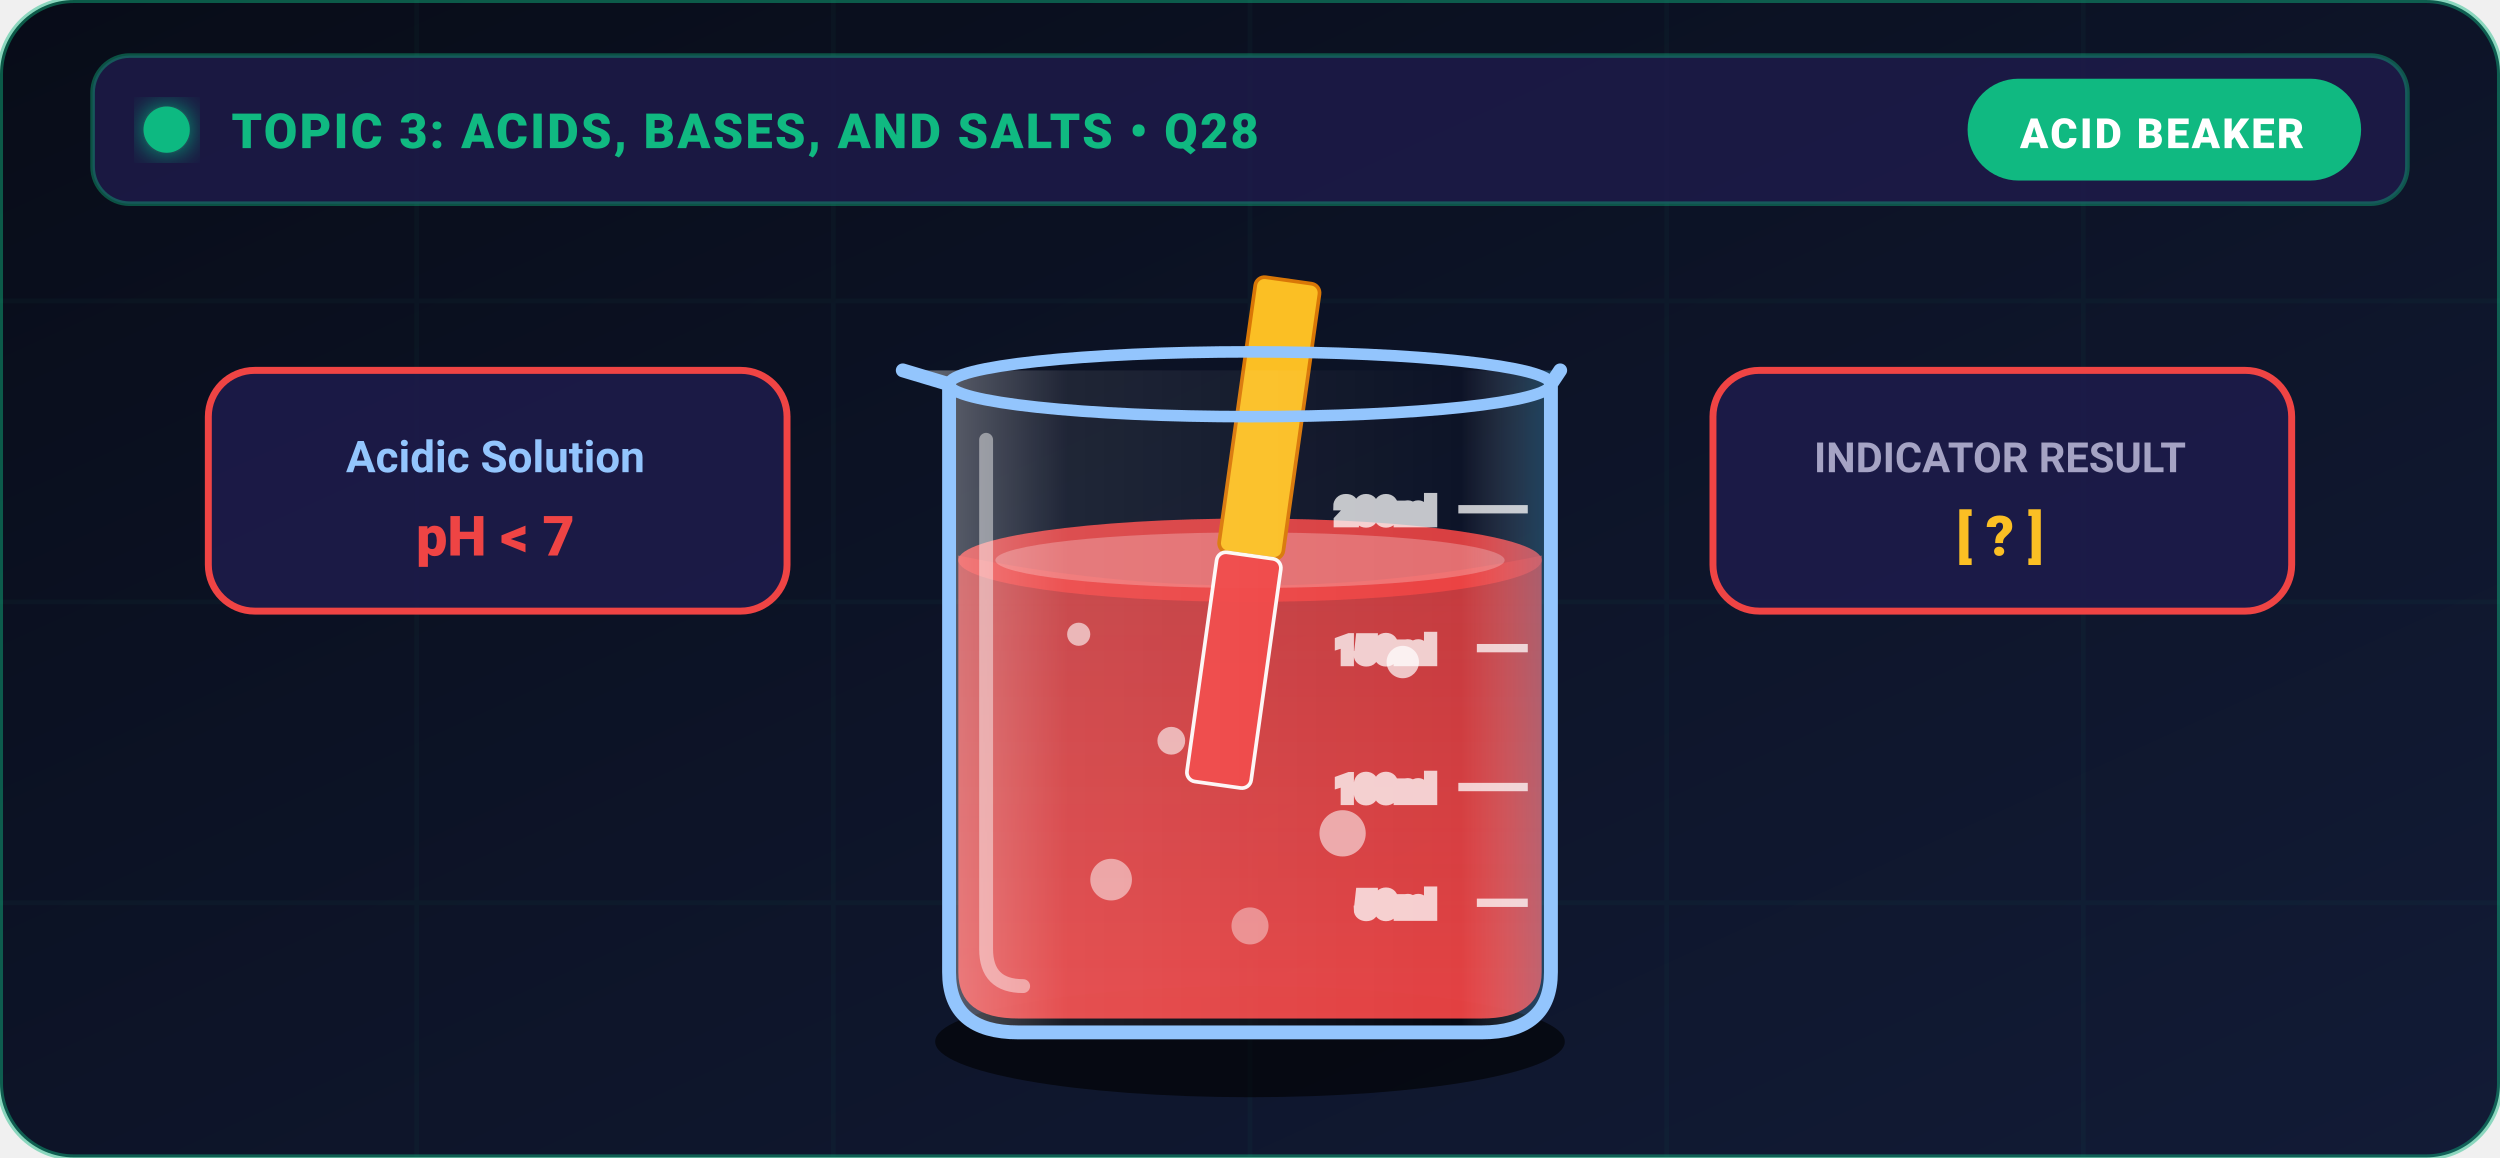
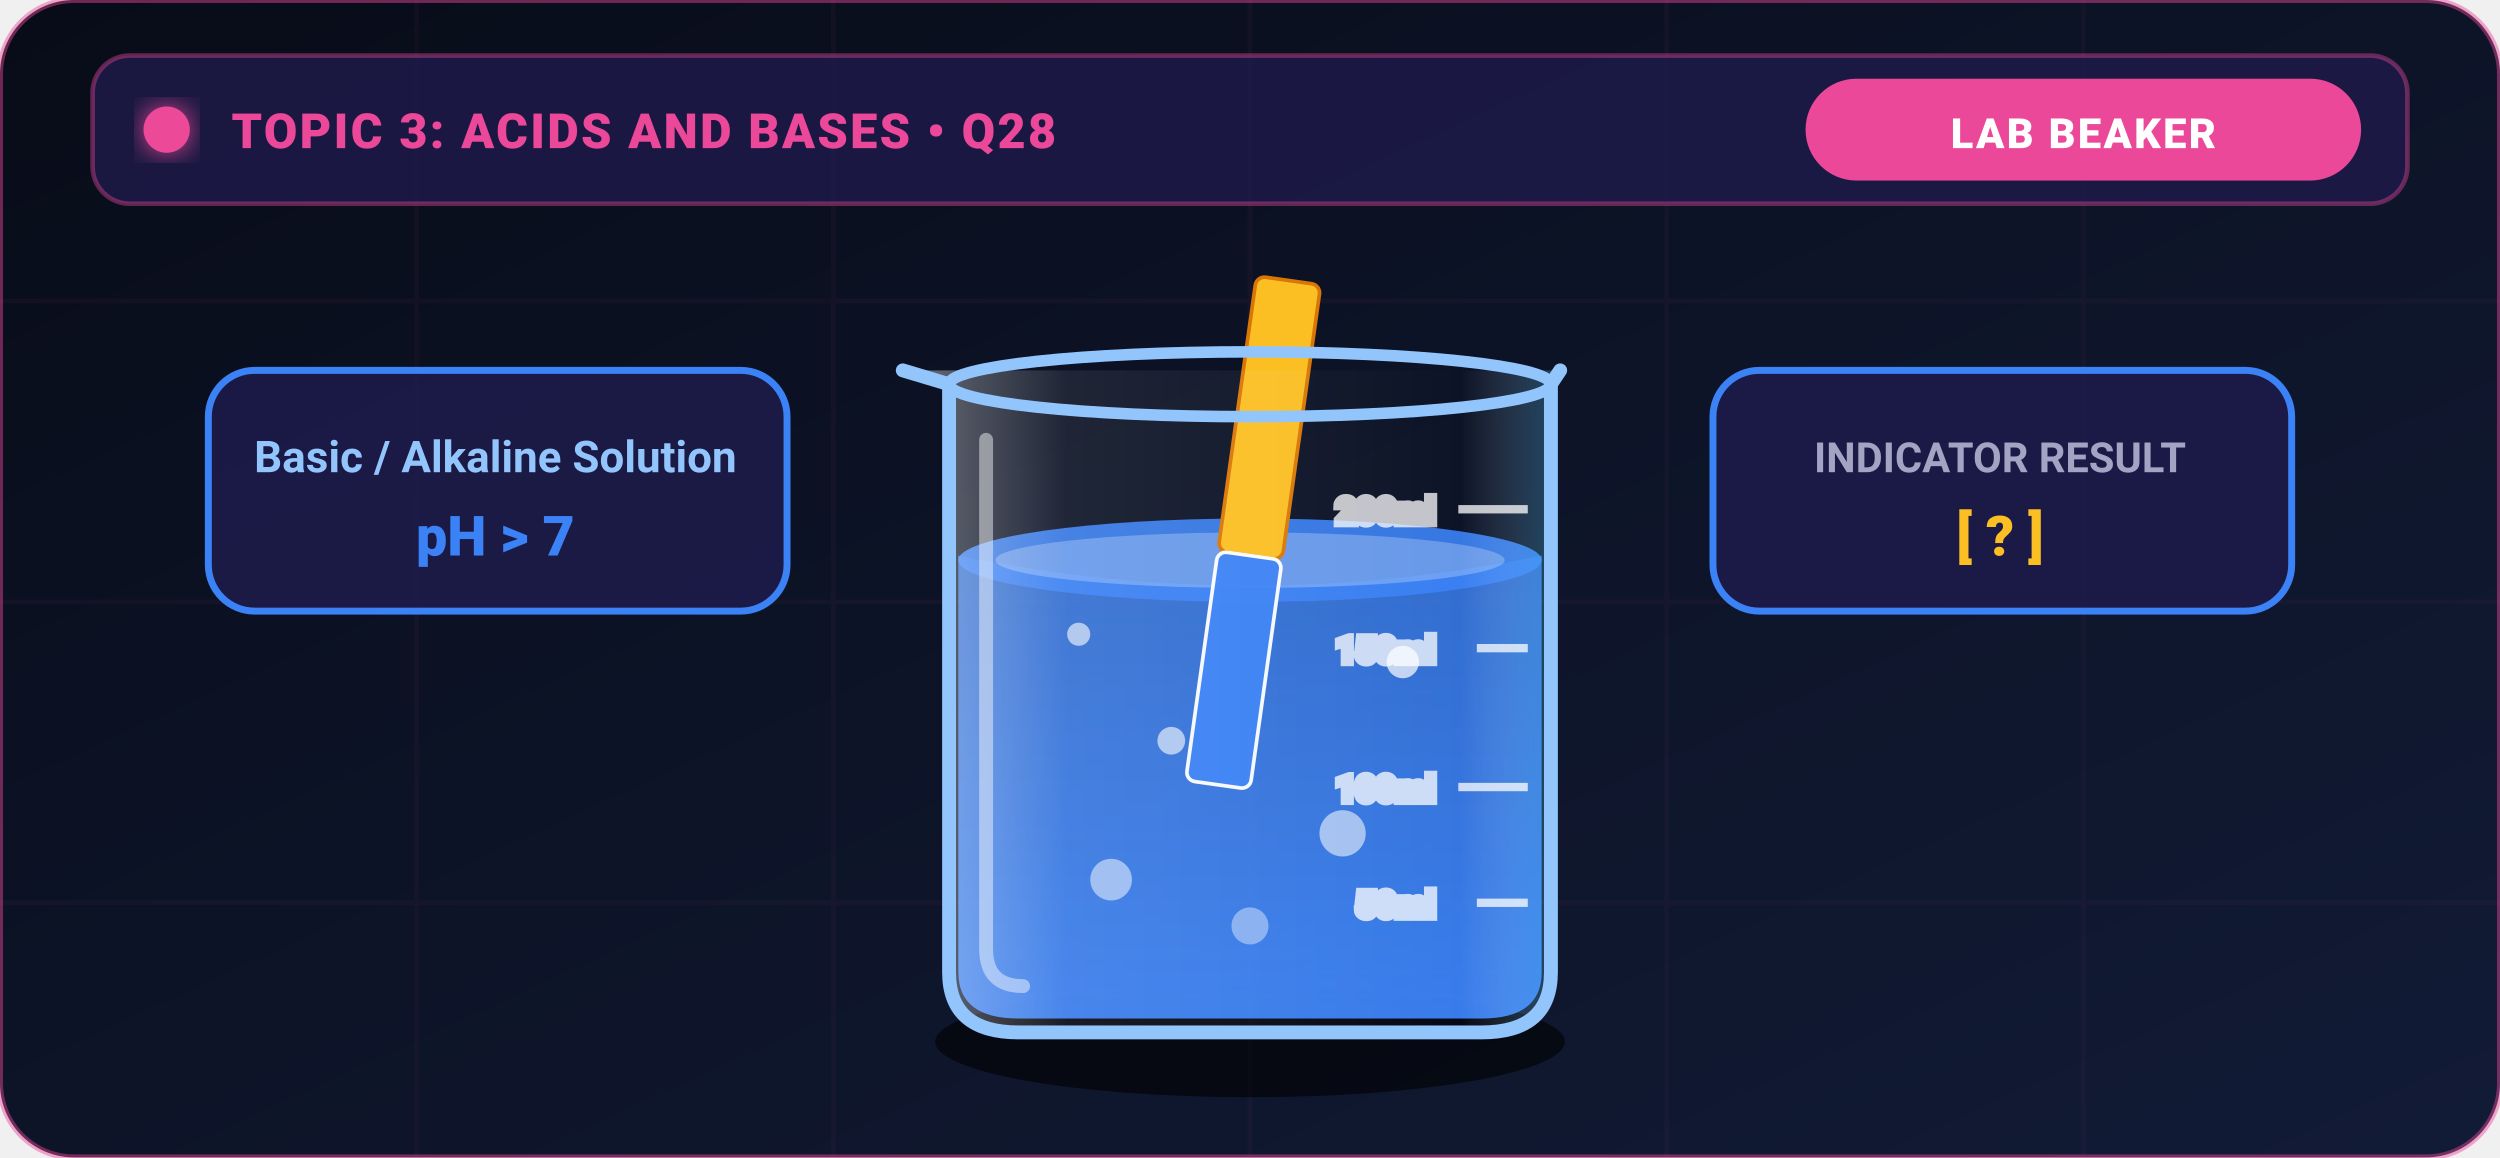
<svg xmlns="http://www.w3.org/2000/svg" viewBox="0 0 540 250" width="100%" height="100%">
  <defs>
    <linearGradient id="bg_t3_28" x1="0%" y1="0%" x2="100%" y2="100%">
      <stop offset="0%" stop-color="#080c18" />
      <stop offset="50%" stop-color="#0d1428" />
      <stop offset="100%" stop-color="#121b36" />
    </linearGradient>
    <filter id="glow_t3_28" x="-20%" y="-20%" width="140%" height="140%">
      <feGaussianBlur stdDeviation="3" result="blur" />
      <feComposite in="SourceGraphic" in2="blur" operator="over" />
    </filter>
  </defs>
-   <rect width="540" height="250" rx="16" fill="url(#bg_t3_28)" stroke="#10b981" stroke-width="1.3" stroke-opacity="0.45" />
-   <g opacity="0.04" stroke="#10b981" stroke-width="1">
+   <rect width="540" height="250" rx="16" fill="url(#bg_t3_28)" stroke="#ec4899" stroke-width="1.3" stroke-opacity="0.45" />
+   <g opacity="0.04" stroke="#ec4899" stroke-width="1">
    <line x1="90" y1="0" x2="90" y2="250" />
    <line x1="180" y1="0" x2="180" y2="250" />
    <line x1="270" y1="0" x2="270" y2="250" />
    <line x1="360" y1="0" x2="360" y2="250" />
    <line x1="450" y1="0" x2="450" y2="250" />
    <line x1="0" y1="65" x2="540" y2="65" />
    <line x1="0" y1="130" x2="540" y2="130" />
    <line x1="0" y1="195" x2="540" y2="195" />
  </g>
-   <rect x="20" y="12" width="500" height="32" rx="8" fill="#1e1b4b" fill-opacity="0.8" stroke="#10b981" stroke-width="1" stroke-opacity="0.4" />
-   <circle cx="36" cy="28" r="5" fill="#10b981" filter="url(#glow_t3_28)" />
-   <text x="50" y="32" fill="#10b981" font-family="'Segoe UI', Roboto, sans-serif" font-size="10.5" font-weight="900" letter-spacing="0.5">TOPIC 3: ACIDS, BASES, AND SALTS • Q28</text>
-   <rect x="425" y="17" width="85" height="22" rx="11" fill="#10b981" />
-   <text x="467" y="32" fill="#ffffff" font-family="'Segoe UI', Roboto, sans-serif" font-size="9" font-weight="900" text-anchor="middle" letter-spacing="0.5">ACID BEAKER</text>
+   <rect x="20" y="12" width="500" height="32" rx="8" fill="#1e1b4b" fill-opacity="0.8" stroke="#ec4899" stroke-width="1" stroke-opacity="0.4" />
+   <circle cx="36" cy="28" r="5" fill="#ec4899" filter="url(#glow_t3_28)" />
+   <text x="50" y="32" fill="#ec4899" font-family="'Segoe UI', Roboto, sans-serif" font-size="10.5" font-weight="900" letter-spacing="0.5">TOPIC 3: ACIDS AND BASES • Q28</text>
+   <rect x="390" y="17" width="120" height="22" rx="11" fill="#ec4899" />
+   <text x="450" y="32" fill="#ffffff" font-family="'Segoe UI', Roboto, sans-serif" font-size="9" font-weight="900" text-anchor="middle" letter-spacing="0.5">LAB BEAKER</text>
  <defs>
-     <linearGradient id="liq_ef4444_3306" x1="0%" y1="0%" x2="0%" y2="100%">
-       <stop offset="0%" stop-color="#ef4444" stop-opacity="0.8" />
-       <stop offset="100%" stop-color="#ef4444" stop-opacity="0.95" />
+     <linearGradient id="liq_3b82f6_2338" x1="0%" y1="0%" x2="0%" y2="100%">
+       <stop offset="0%" stop-color="#3b82f6" stop-opacity="0.8" />
+       <stop offset="100%" stop-color="#3b82f6" stop-opacity="0.95" />
    </linearGradient>
-     <linearGradient id="shine_ef4444_3306" x1="0%" y1="0%" x2="100%" y2="0%">
+     <linearGradient id="shine_3b82f6_2338" x1="0%" y1="0%" x2="100%" y2="0%">
      <stop offset="0%" stop-color="#ffffff" stop-opacity="0.4" />
      <stop offset="25%" stop-color="#ffffff" stop-opacity="0.08" />
      <stop offset="85%" stop-color="#ffffff" stop-opacity="0.0" />
      <stop offset="100%" stop-color="#38bdf8" stop-opacity="0.3" />
    </linearGradient>
  </defs>
  <g transform="translate(195, 45)">
    <ellipse cx="75" cy="180" rx="68" ry="12" fill="#000000" opacity="0.6" />
-     <path d="M 12 75 Q 75 88 138 75 L 138 165 Q 138 175 125 175 L 25 175 Q 12 175 12 165 Z" fill="url(#liq_ef4444_3306)" />
-     <ellipse cx="75" cy="76" rx="63" ry="9" fill="#ef4444" opacity="0.9" />
+     <path d="M 12 75 Q 75 88 138 75 L 138 165 Q 138 175 125 175 L 25 175 Q 12 175 12 165 Z" fill="url(#liq_3b82f6_2338)" />
+     <ellipse cx="75" cy="76" rx="63" ry="9" fill="#3b82f6" opacity="0.9" />
    <ellipse cx="75" cy="76" rx="55" ry="6" fill="#ffffff" opacity="0.25" />
    <circle cx="45" cy="145" r="4.5" fill="#ffffff" opacity="0.5" />
    <circle cx="58" cy="115" r="3" fill="#ffffff" opacity="0.6" />
    <circle cx="95" cy="135" r="5" fill="#ffffff" opacity="0.55" />
    <circle cx="108" cy="98" r="3.5" fill="#ffffff" opacity="0.7" />
    <circle cx="75" cy="155" r="4" fill="#ffffff" opacity="0.4" />
    <circle cx="38" cy="92" r="2.5" fill="#ffffff" opacity="0.6" />
    <g transform="rotate(8 75 75)">
      <rect x="68" y="15" width="14" height="60" rx="2" fill="#fbbf24" stroke="#d97706" stroke-width="0.8" />
-       <rect x="68" y="75" width="14" height="50" rx="2" fill="#ef4444" stroke="#ffffff" stroke-width="0.8" opacity="0.95" />
+       <rect x="68" y="75" width="14" height="50" rx="2" fill="#3b82f6" stroke="#ffffff" stroke-width="0.8" opacity="0.95" />
    </g>
-     <path d="M 0 35 L 10 38 L 10 165 Q 10 178 25 178 L 125 178 Q 140 178 140 165 L 140 38 L 142 35" fill="url(#shine_ef4444_3306)" stroke="#93c5fd" stroke-width="3" stroke-linecap="round" stroke-linejoin="round" />
+     <path d="M 0 35 L 10 38 L 10 165 Q 10 178 25 178 L 125 178 Q 140 178 140 165 L 140 38 L 142 35" fill="url(#shine_3b82f6_2338)" stroke="#93c5fd" stroke-width="3" stroke-linecap="round" stroke-linejoin="round" />
    <ellipse cx="75" cy="38" rx="65" ry="7" fill="none" stroke="#93c5fd" stroke-width="2.5" />
    <g stroke="#ffffff" stroke-width="1.8" opacity="0.75" font-family="'Segoe UI', Roboto, sans-serif" font-size="7.5" fill="#ffffff" font-weight="bold">
      <line x1="120" y1="65" x2="135" y2="65" />
      <text x="115" y="68" text-anchor="end">200ml</text>
      <line x1="124" y1="95" x2="135" y2="95" />
      <text x="115" y="98" text-anchor="end">150ml</text>
      <line x1="120" y1="125" x2="135" y2="125" />
      <text x="115" y="128" text-anchor="end">100ml</text>
      <line x1="124" y1="150" x2="135" y2="150" />
      <text x="115" y="153" text-anchor="end">50ml</text>
    </g>
    <path d="M 18 50 L 18 160 Q 18 168 26 168" fill="none" stroke="#ffffff" stroke-width="3" stroke-linecap="round" opacity="0.45" />
  </g>
  <g transform="translate(45, 80)">
-     <rect x="0" y="0" width="125" height="52" rx="10" fill="#1e1b4b" fill-opacity="0.85" stroke="#ef4444" stroke-width="1.5" />
-     <text x="62" y="22" fill="#93c5fd" font-family="'Segoe UI', Roboto, sans-serif" font-size="9.5" font-weight="bold" text-anchor="middle">Acidic Solution</text>
-     <text x="62" y="40" fill="#ef4444" font-family="'Segoe UI', Roboto, sans-serif" font-size="12" font-weight="900" text-anchor="middle">pH &lt; 7</text>
+     <rect x="0" y="0" width="125" height="52" rx="10" fill="#1e1b4b" fill-opacity="0.85" stroke="#3b82f6" stroke-width="1.5" />
+     <text x="62" y="22" fill="#93c5fd" font-family="'Segoe UI', Roboto, sans-serif" font-size="9.5" font-weight="bold" text-anchor="middle">Basic / Alkaline Solution</text>
+     <text x="62" y="40" fill="#3b82f6" font-family="'Segoe UI', Roboto, sans-serif" font-size="12" font-weight="900" text-anchor="middle">pH &gt; 7</text>
  </g>
  <g transform="translate(370, 80)">
-     <rect x="0" y="0" width="125" height="52" rx="10" fill="#1e1b4b" fill-opacity="0.85" stroke="#ef4444" stroke-width="1.5" />
+     <rect x="0" y="0" width="125" height="52" rx="10" fill="#1e1b4b" fill-opacity="0.85" stroke="#3b82f6" stroke-width="1.5" />
    <text x="62" y="22" fill="#a5a3c4" font-family="'Segoe UI', Roboto, sans-serif" font-size="9" font-weight="bold" text-anchor="middle">INDICATOR RESULT</text>
    <text x="62" y="40" fill="#fbbf24" font-family="'Segoe UI', Roboto, sans-serif" font-size="12" font-weight="900" text-anchor="middle">[ ? ]</text>
  </g>
</svg>
